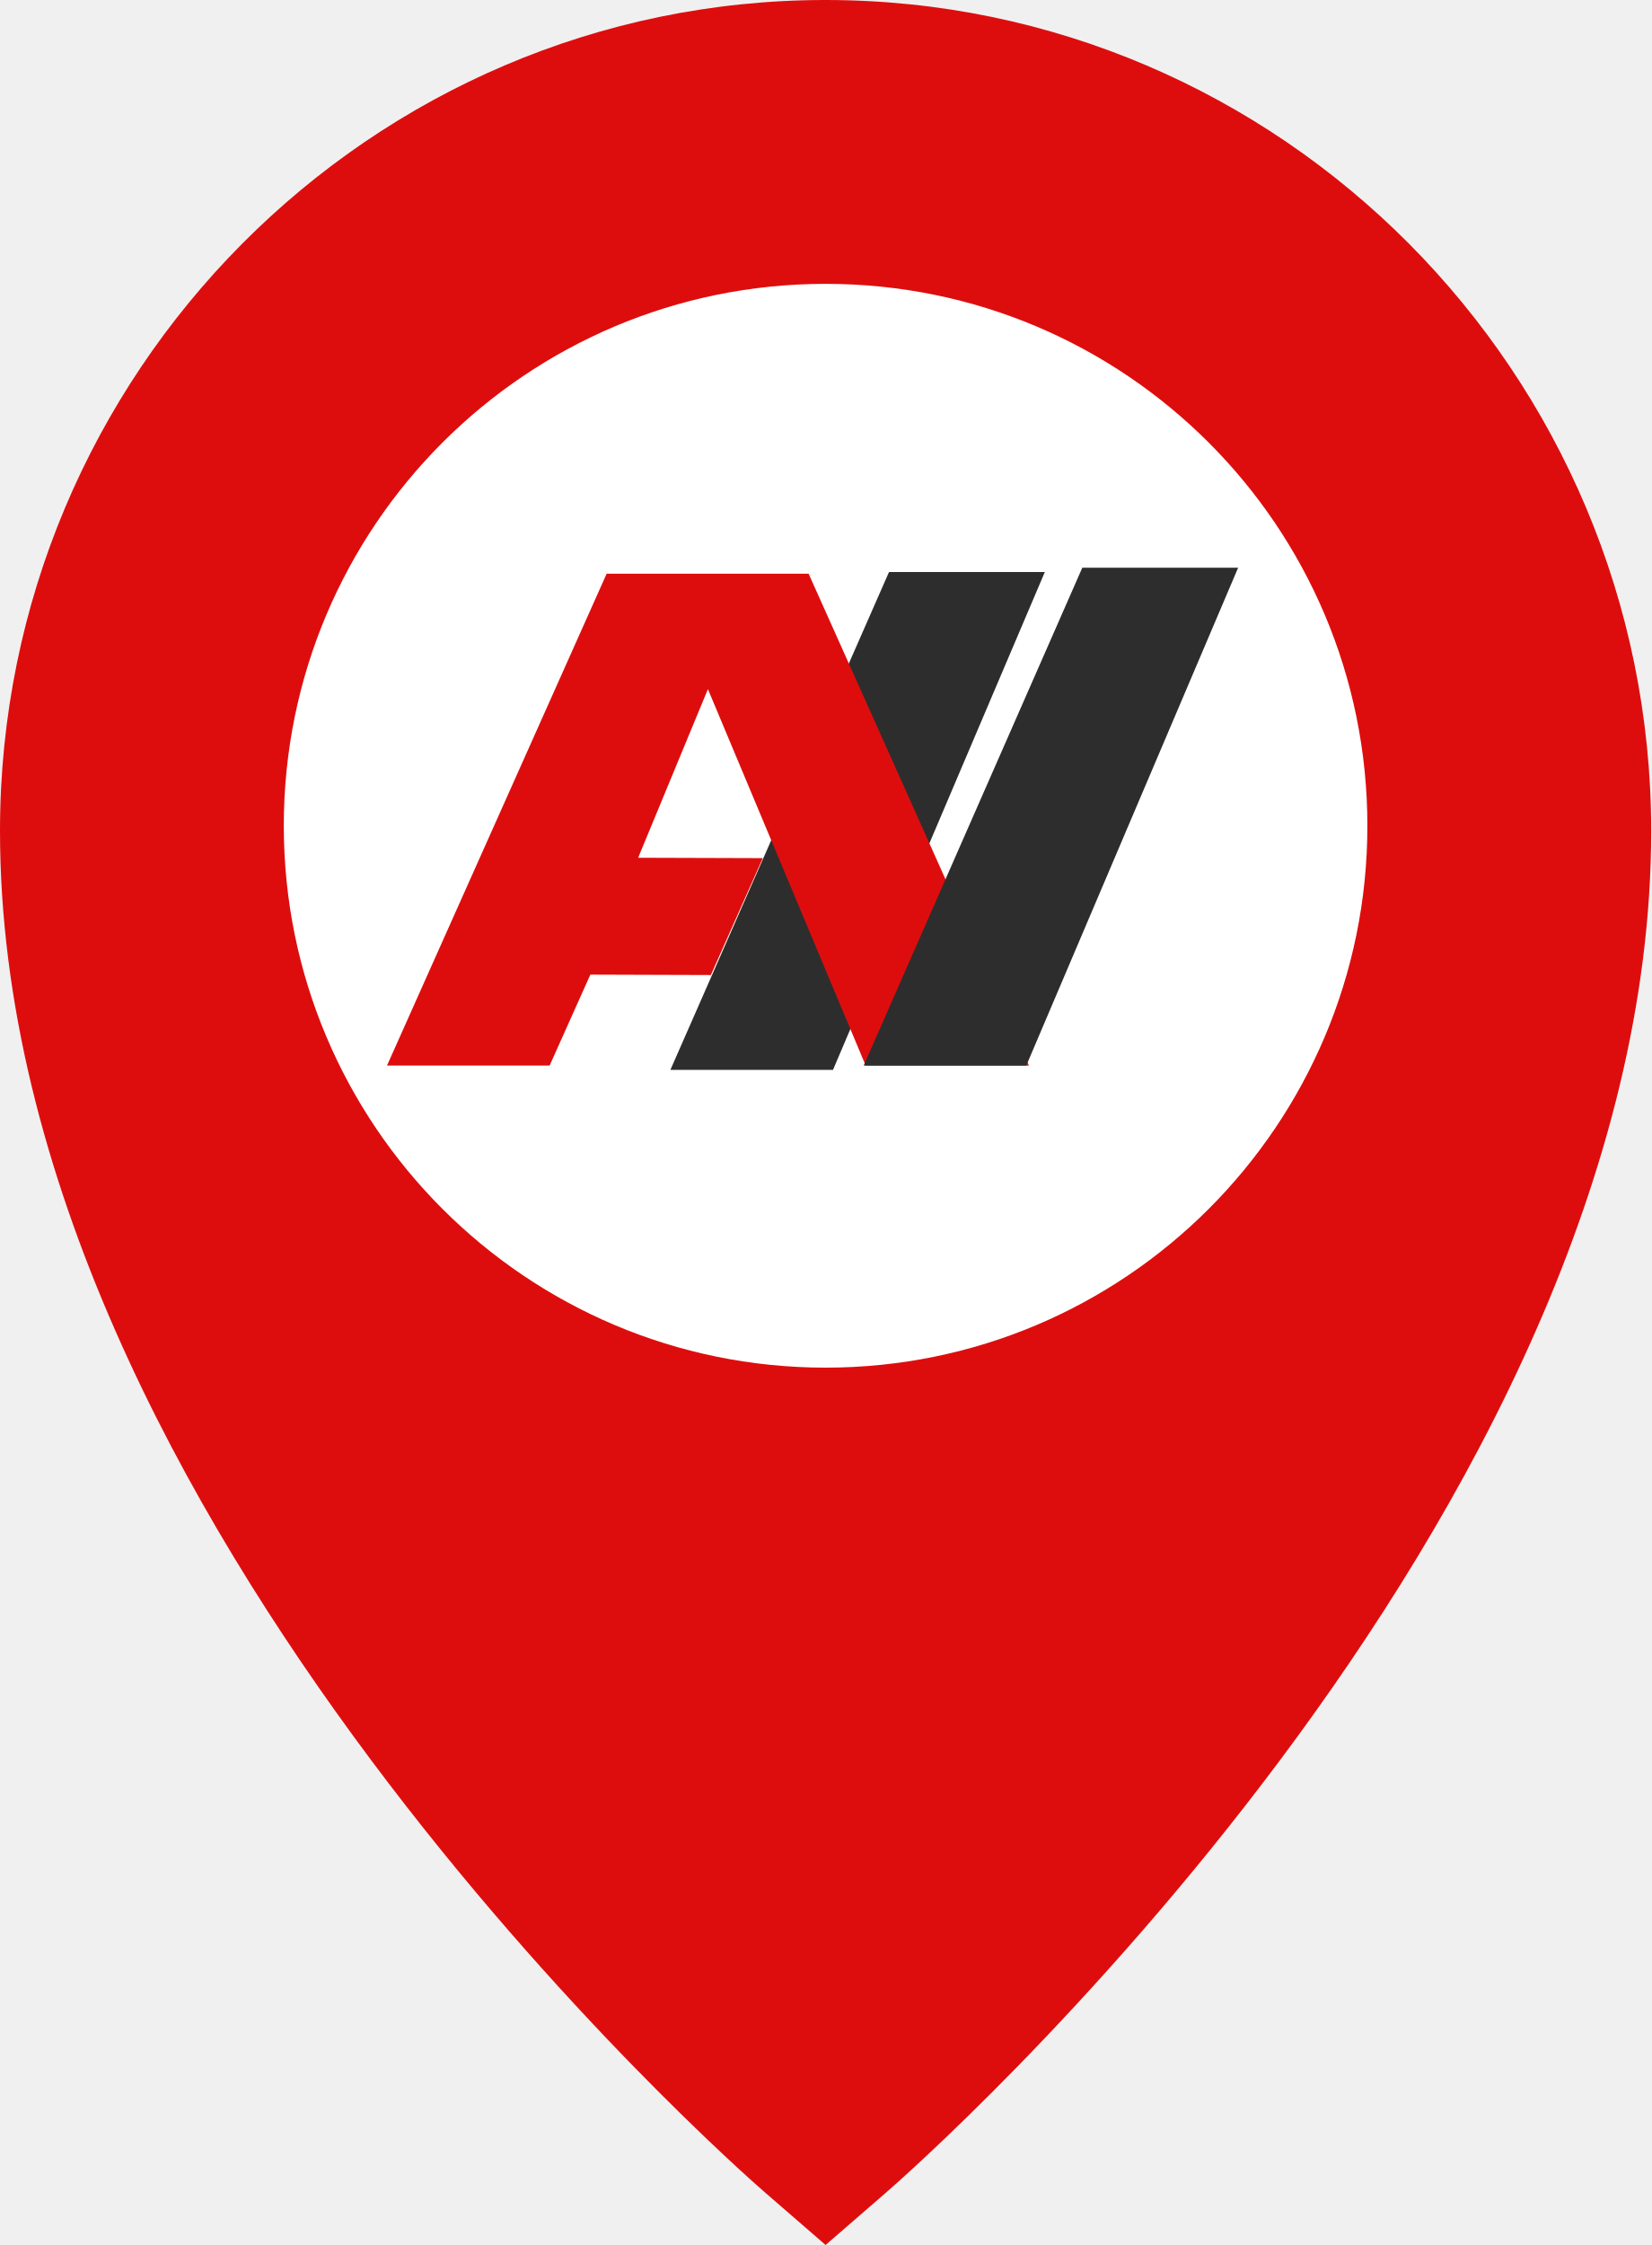
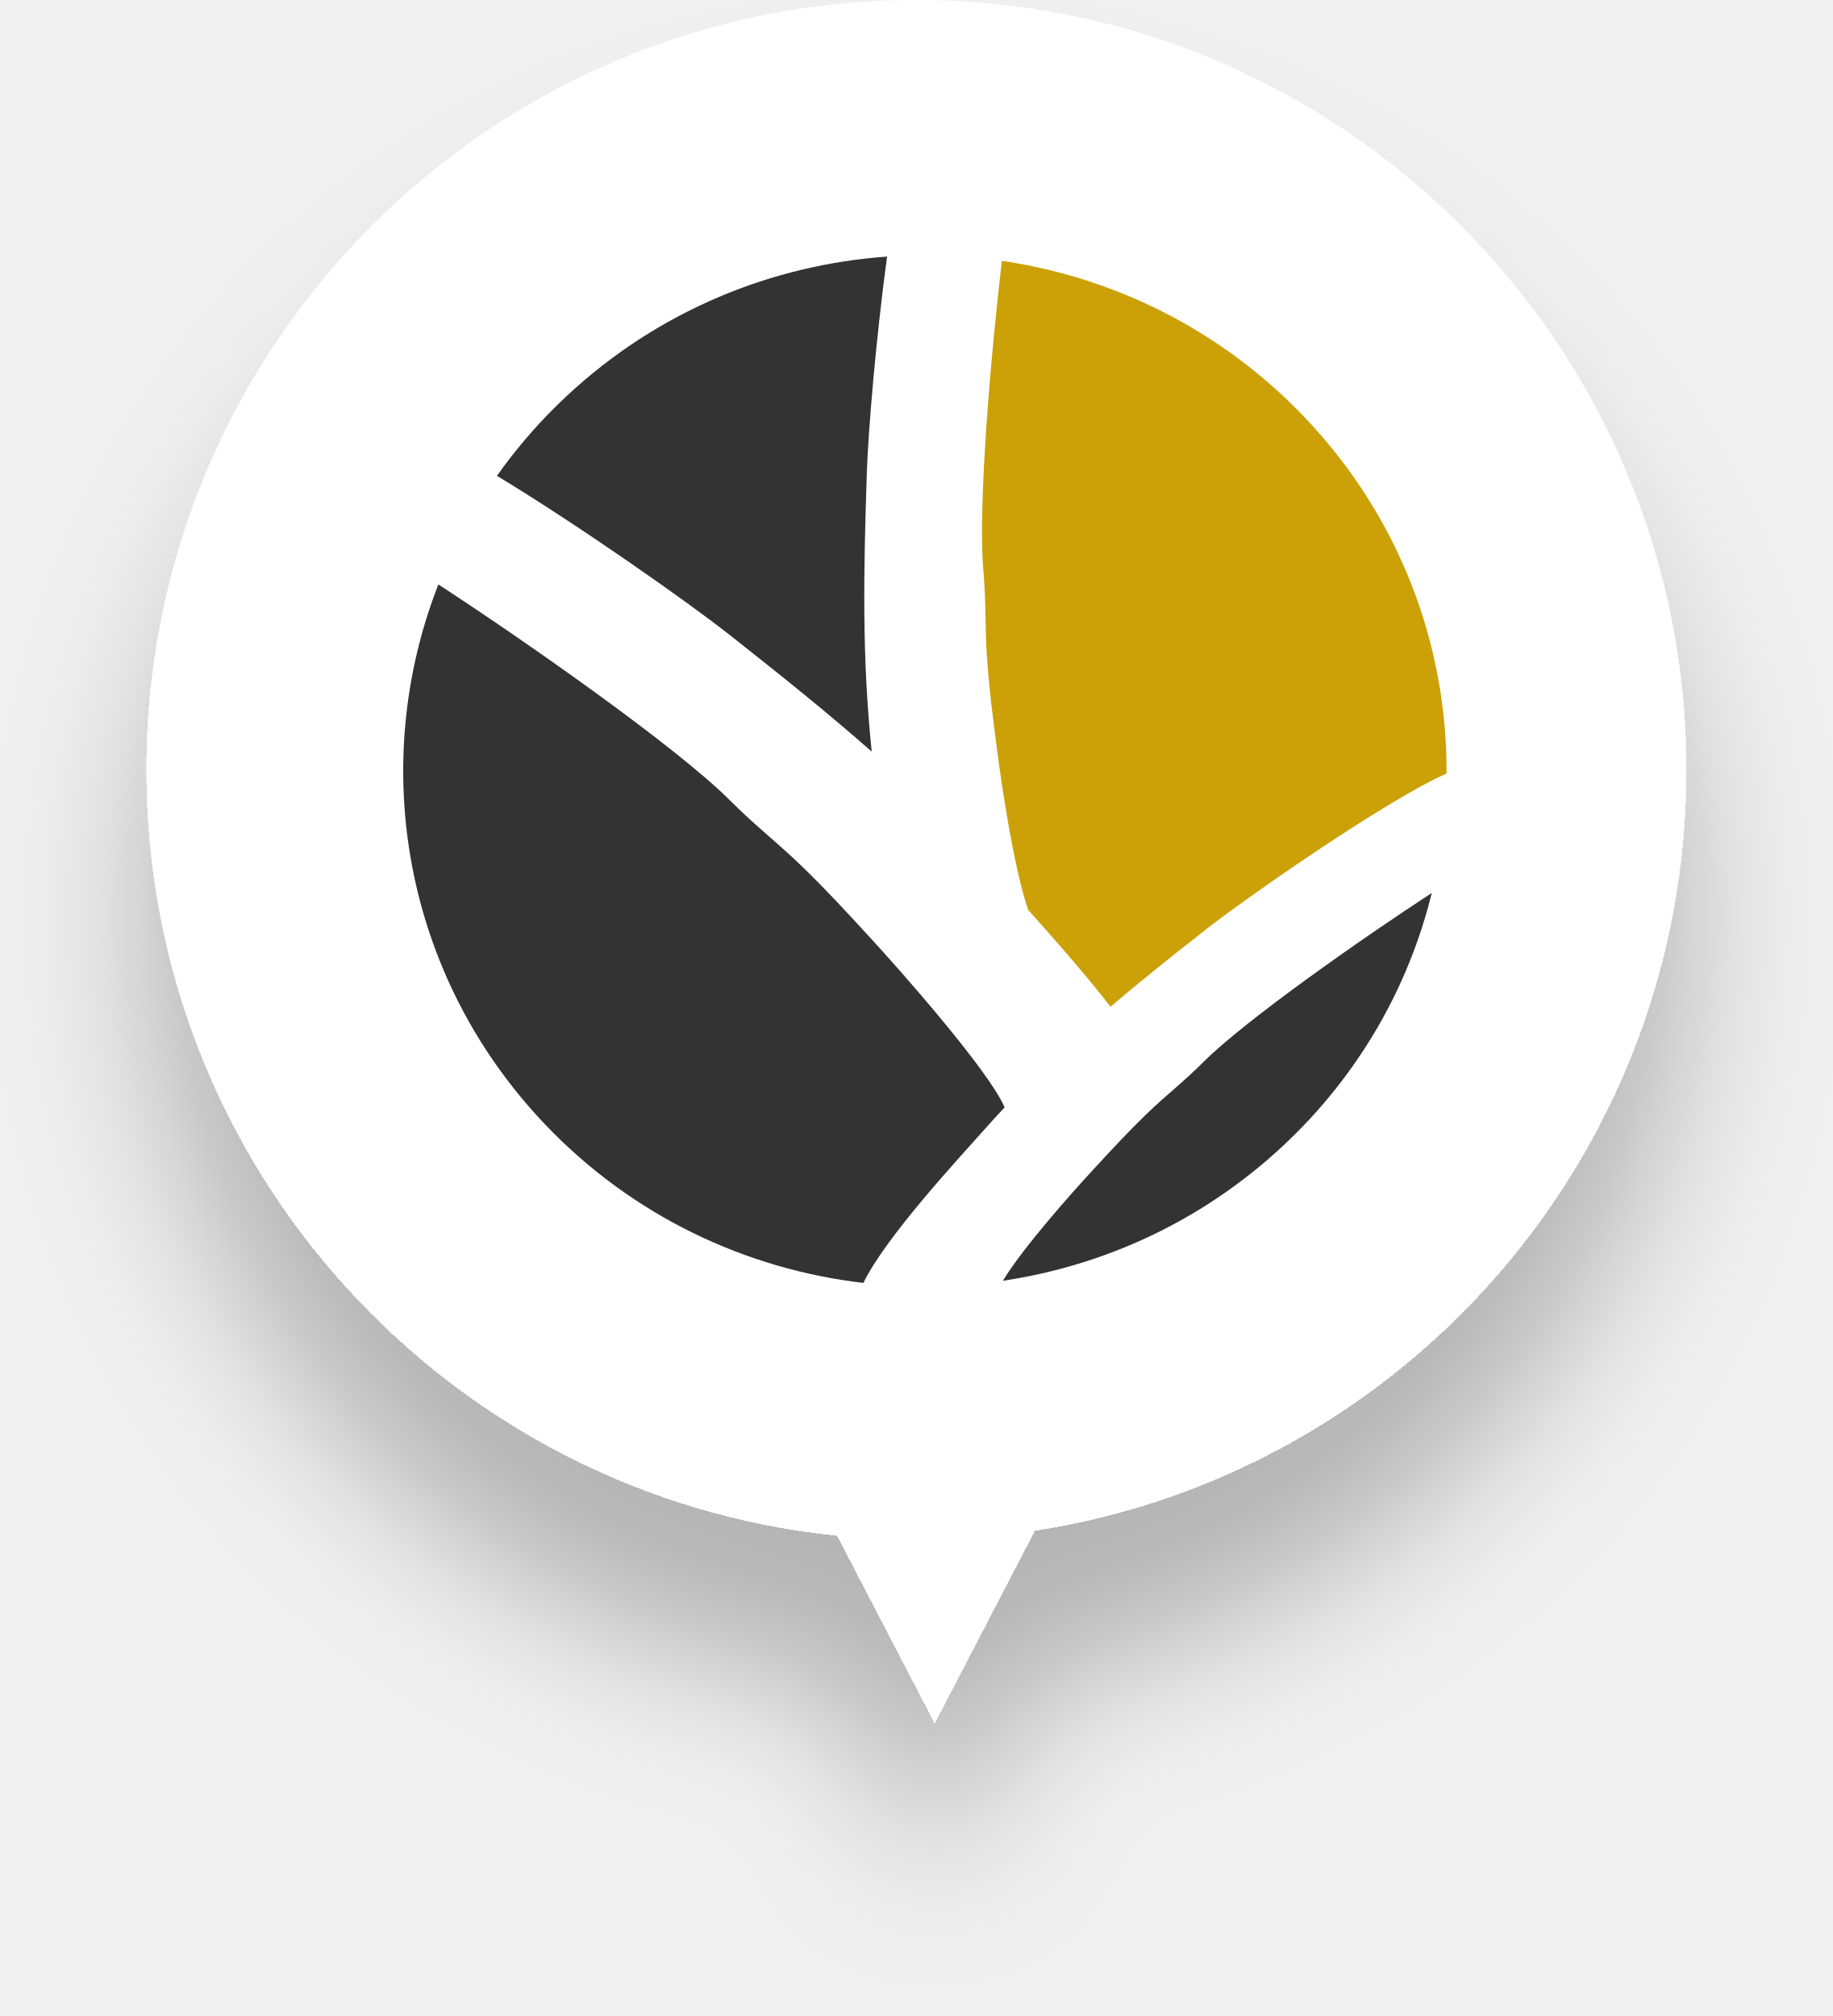
- <svg xmlns="http://www.w3.org/2000/svg" width="64" height="87" viewBox="0 0 64 87" fill="none">
-   <path d="M29.689 84.997L32 87L34.31 84.997C35.554 83.924 64 58.883 64 32.197C64 14.452 49.635 0 32 0C14.365 0 0 14.452 0 32.195C0 58.882 28.444 83.924 29.689 84.997Z" fill="#DE0D0D" />
-   <rect x="11" y="11" width="42" height="42" rx="21" fill="white" />
-   <path d="M40.498 22.168L32.287 41.461H25.984L34.458 22.168M50.866 41.459L44.842 38.029L50.866 41.459Z" fill="#2D2D2D" />
-   <path d="M39.882 41.294L31.342 22.232H23.514L15 41.294H21.303L22.882 37.77L27.553 37.785L29.566 33.255L24.735 33.24L27.439 26.706L30.134 33.136L32.115 37.862L33.554 41.294H39.882Z" fill="#DE0D0D" />
-   <path d="M47.991 22L39.78 41.293H33.477L41.951 22" fill="#2D2D2D" />
+ <svg xmlns="http://www.w3.org/2000/svg" width="50" height="55" viewBox="0 0 50 55" fill="none">
+   <g filter="url(#filter0_d_91_5889)">
+     <path fill-rule="evenodd" clip-rule="evenodd" d="M28.226 41.754C38.292 40.202 46 31.501 46 21C46 9.402 36.598 0 25 0C13.402 0 4 9.402 4 21C4 31.87 12.259 40.812 22.845 41.891L25.5 47L28.226 41.754Z" fill="white" />
+   </g>
+   <path fill-rule="evenodd" clip-rule="evenodd" d="M39.06 24.362C38.431 26.923 37.069 29.338 34.982 31.279C32.793 33.314 30.123 34.53 27.36 34.941C27.9 34.047 29.237 32.545 29.82 31.914C30.371 31.318 30.739 30.915 31.279 30.392C31.826 29.863 32.26 29.543 32.836 28.968C33.995 27.812 37.241 25.546 39.06 24.362V24.362Z" fill="#333333" />
+   <path fill-rule="evenodd" clip-rule="evenodd" d="M27.332 7.116C30.388 7.565 33.319 8.996 35.599 11.393C38.202 14.129 39.482 17.622 39.464 21.103C37.897 21.786 34.075 24.431 32.85 25.395C31.93 26.118 31.095 26.783 30.297 27.464C29.549 26.509 28.683 25.53 28.049 24.823C27.657 23.682 27.319 21.387 27.194 20.406C27.075 19.479 26.992 18.856 26.93 17.993C26.867 17.119 26.907 16.5 26.827 15.567C26.673 13.794 27.033 9.655 27.332 7.116L27.332 7.116Z" fill="#CBA107" />
+   <path d="M13.557 12.981C14.11 12.199 14.751 11.462 15.482 10.783C17.96 8.479 21.052 7.224 24.2 7C23.903 9.193 23.686 11.741 23.649 12.875C23.558 15.635 23.513 17.904 23.781 20.505C22.576 19.442 21.319 18.437 19.906 17.322C18.759 16.418 15.812 14.346 13.557 12.981Z" fill="#333333" />
+   <path fill-rule="evenodd" clip-rule="evenodd" d="M14.864 30.669C10.987 26.593 10.045 20.836 11.959 15.945C14.237 17.425 18.434 20.355 19.919 21.84C20.646 22.567 21.194 22.971 21.885 23.642C22.567 24.304 23.032 24.814 23.727 25.568C24.557 26.468 26.965 29.192 27.407 30.21C27.221 30.409 27.035 30.613 26.847 30.825C26.13 31.631 24.156 33.758 23.554 35C20.346 34.626 17.25 33.176 14.864 30.669H14.864Z" fill="#333333" />
+   <defs>
+     <filter id="filter0_d_91_5889" x="0" y="0" width="50" height="55" filterUnits="userSpaceOnUse" color-interpolation-filters="sRGB">
+       <feFlood flood-opacity="0" result="BackgroundImageFix" />
+       <feColorMatrix in="SourceAlpha" type="matrix" values="0 0 0 0 0 0 0 0 0 0 0 0 0 0 0 0 0 0 127 0" result="hardAlpha" />
+       <feOffset dy="4" />
+       <feGaussianBlur stdDeviation="2" />
+       <feComposite in2="hardAlpha" operator="out" />
+       <feColorMatrix type="matrix" values="0 0 0 0 0 0 0 0 0 0 0 0 0 0 0 0 0 0 0.25 0" />
+       <feBlend mode="normal" in2="BackgroundImageFix" result="effect1_dropShadow_91_5889" />
+       <feBlend mode="normal" in="SourceGraphic" in2="effect1_dropShadow_91_5889" result="shape" />
+     </filter>
+   </defs>
</svg>
